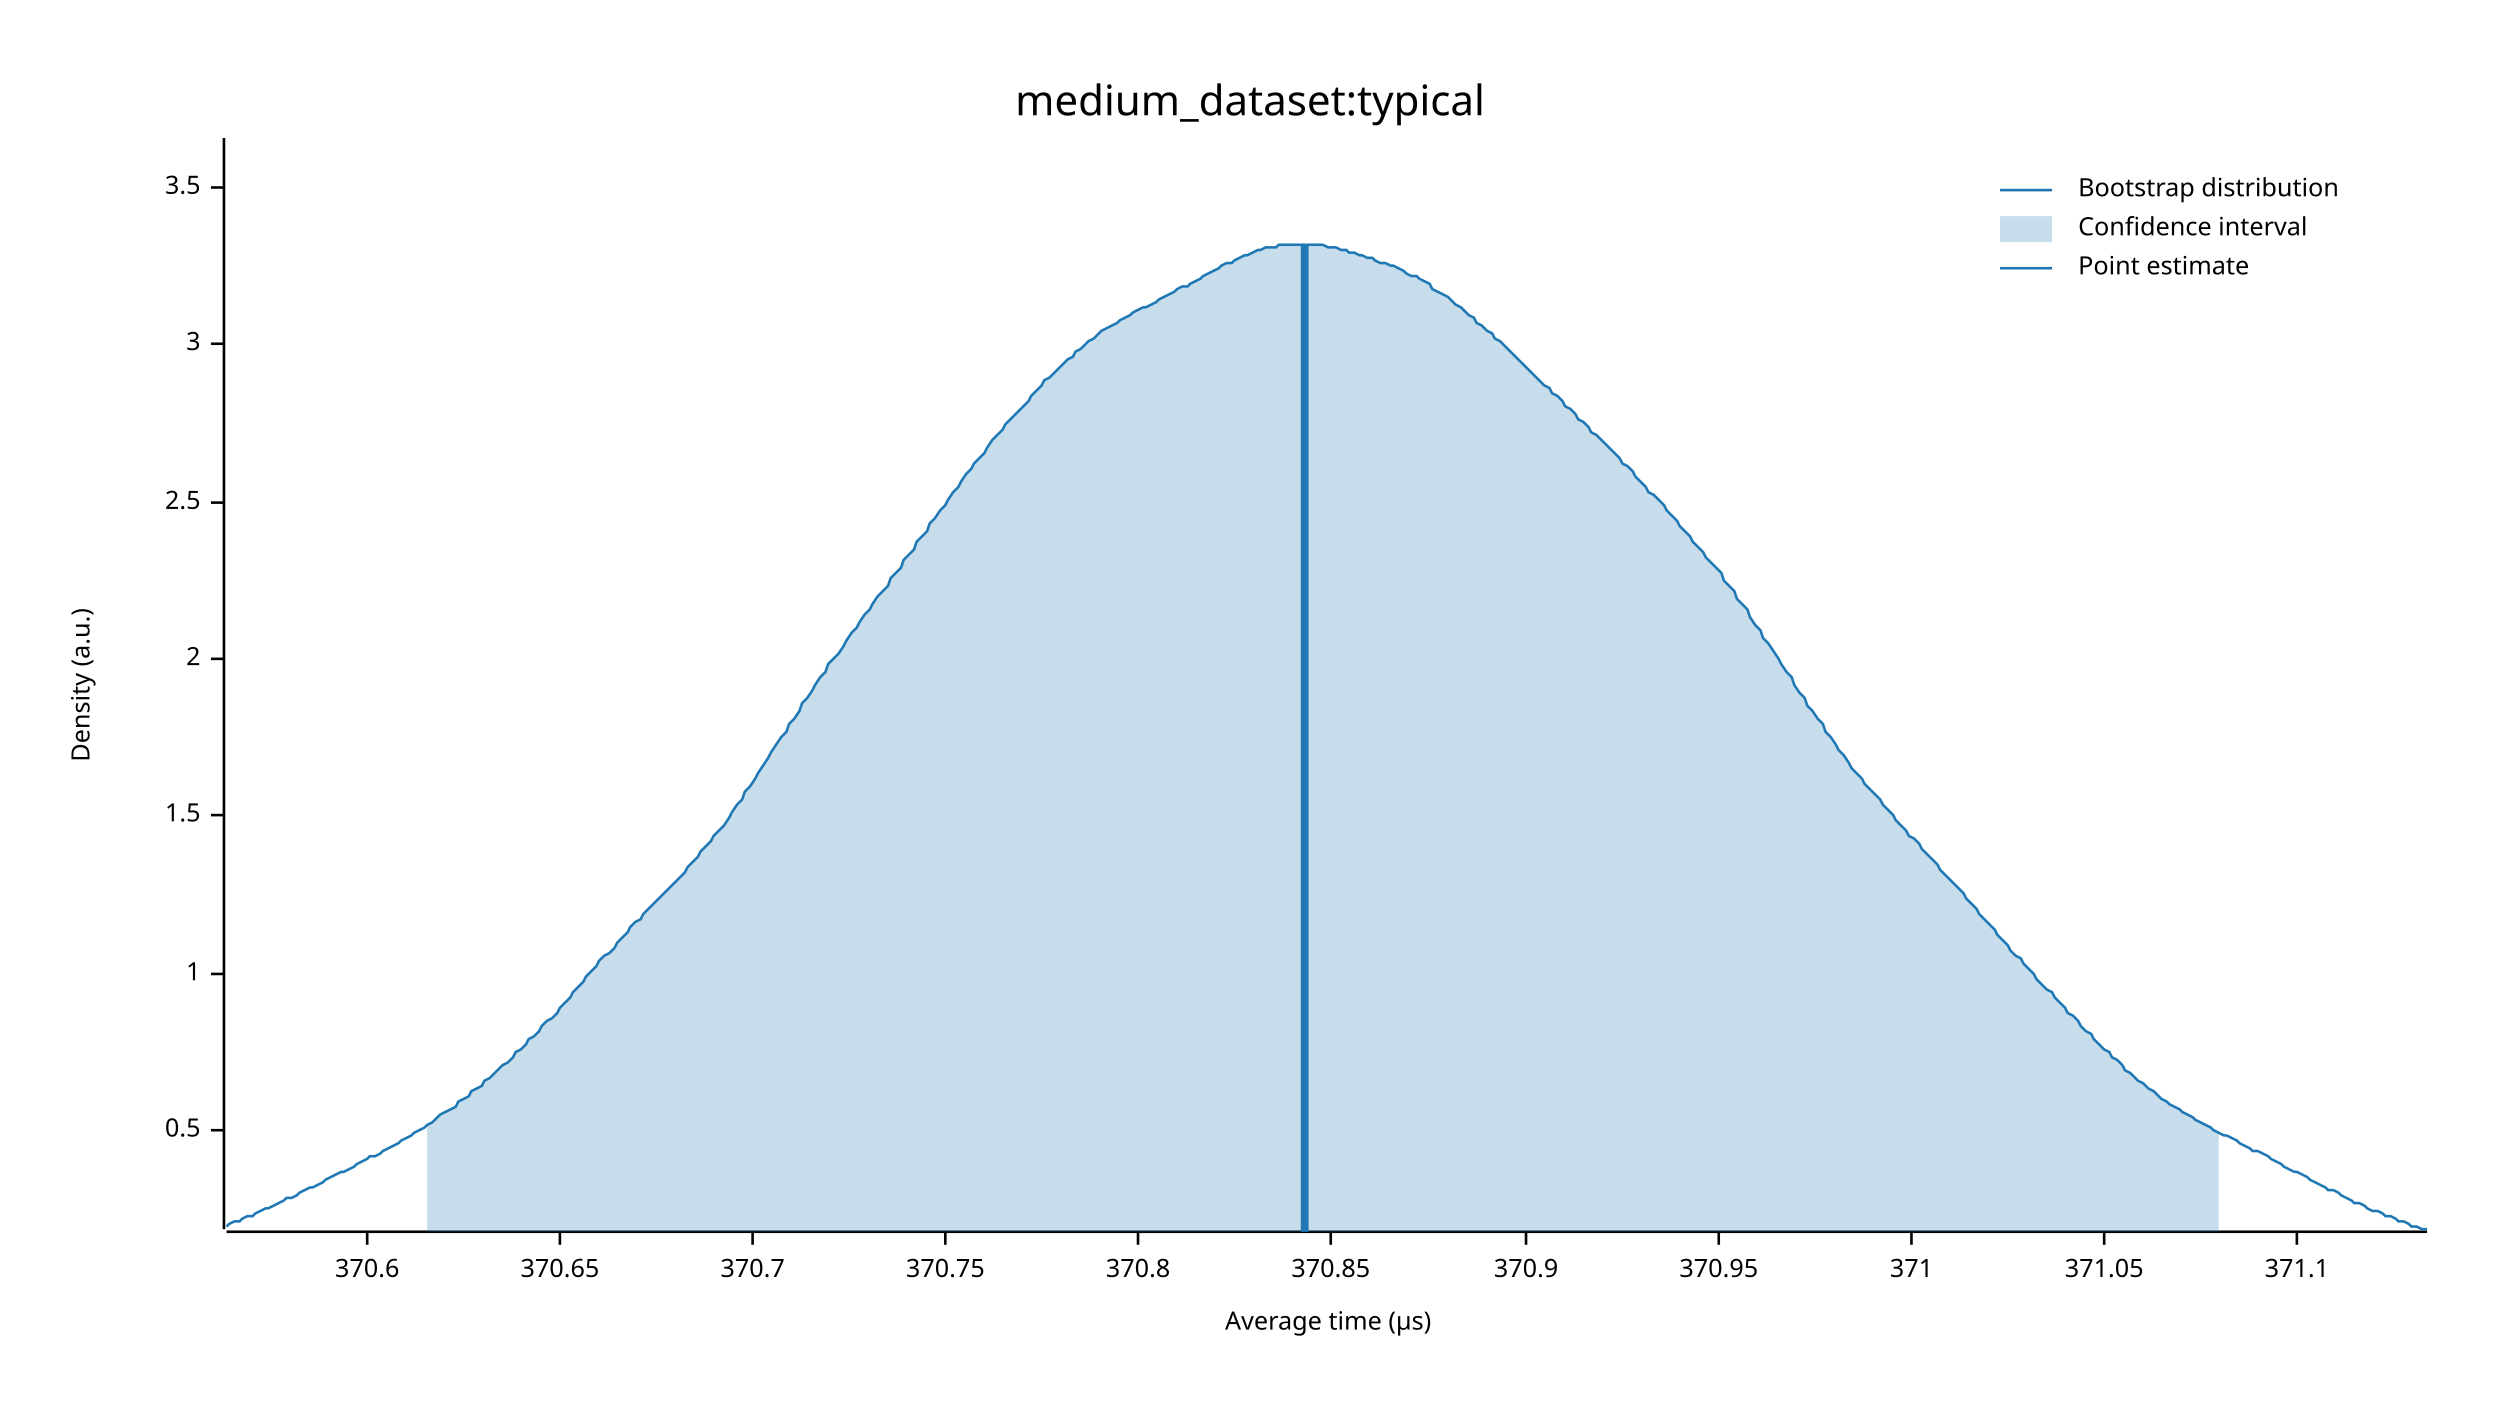
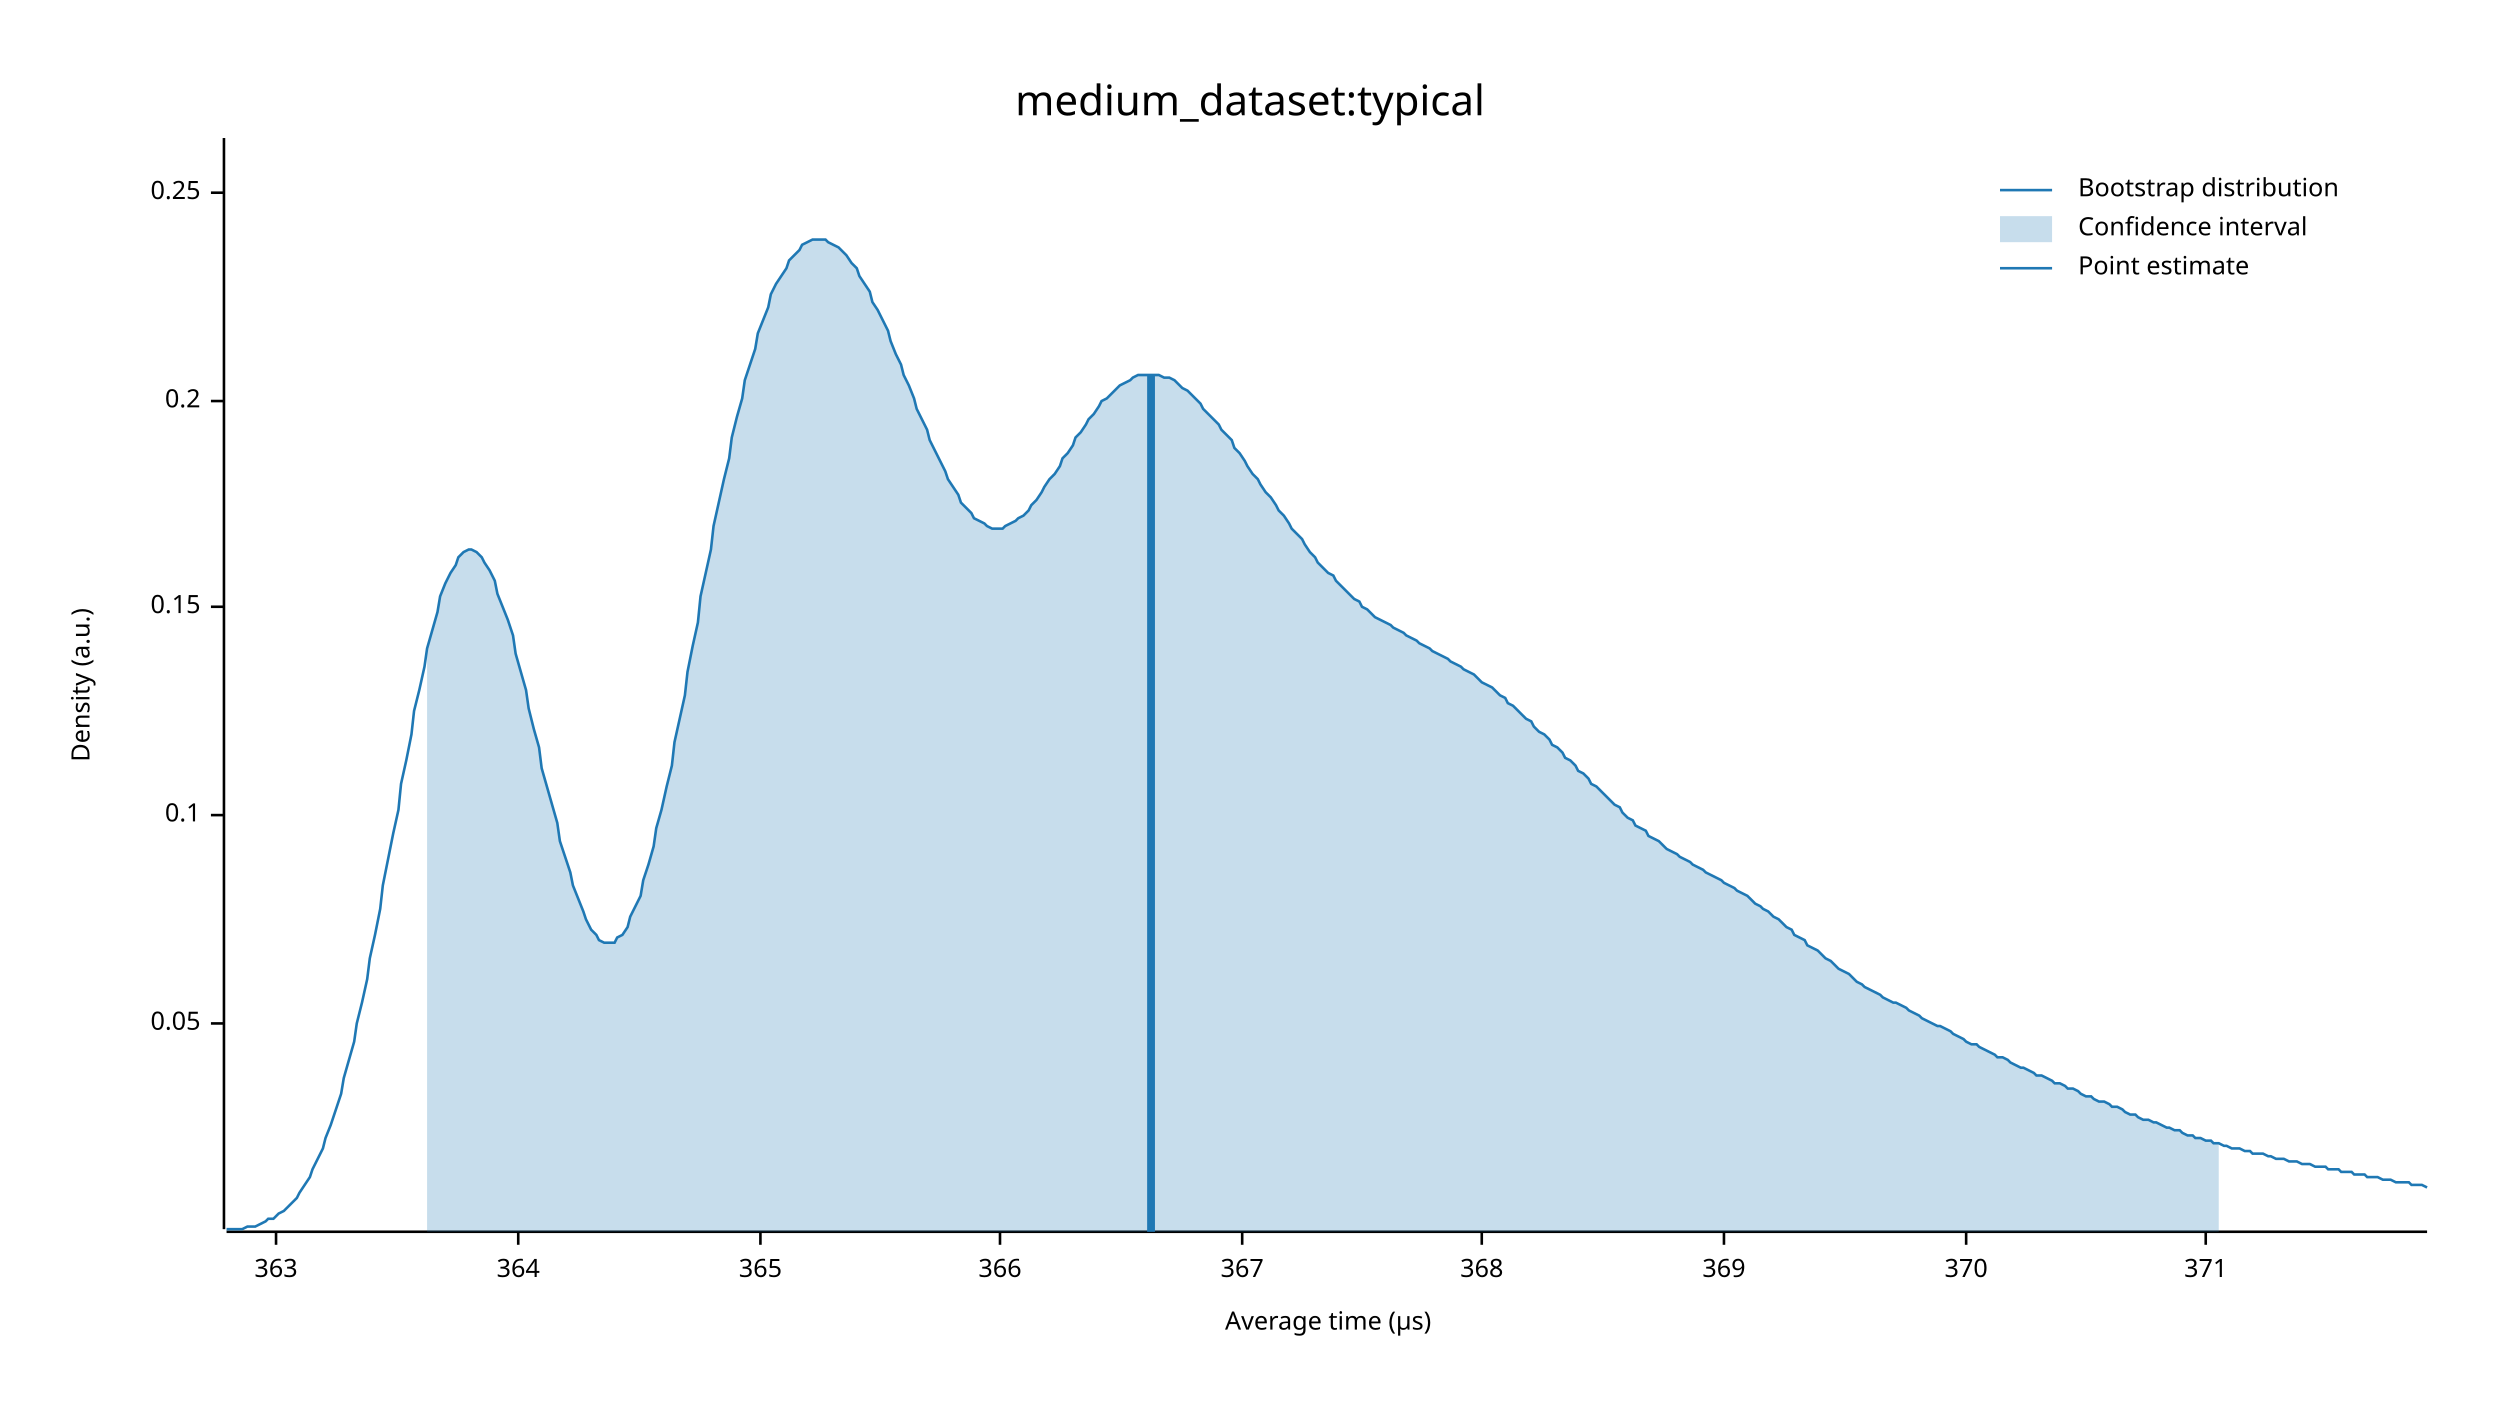
<svg xmlns="http://www.w3.org/2000/svg" width="960" height="540" viewBox="0 0 960 540">
  <text x="480" y="32" dy="0.76em" text-anchor="middle" font-family="sans-serif" font-size="16.129" opacity="1" fill="#000000">
medium_dataset:typical
</text>
  <text x="27" y="263" dy="0.76em" text-anchor="middle" font-family="sans-serif" font-size="9.677" opacity="1" fill="#000000" transform="rotate(270, 27, 263)">
Density (a.u.)
</text>
  <text x="510" y="513" dy="-0.5ex" text-anchor="middle" font-family="sans-serif" font-size="9.677" opacity="1" fill="#000000">
Average time (µs)
</text>
  <polyline fill="none" opacity="1" stroke="#000000" stroke-width="1" points="86,53 86,472 " />
-   <text x="77" y="434" dy="0.5ex" text-anchor="end" font-family="sans-serif" font-size="9.677" opacity="1" fill="#000000">
- 0.5
+   <text x="77" y="393" dy="0.5ex" text-anchor="end" font-family="sans-serif" font-size="9.677" opacity="1" fill="#000000">
+ 0.05
</text>
-   <polyline fill="none" opacity="1" stroke="#000000" stroke-width="1" points="81,434 86,434 " />
-   <text x="77" y="374" dy="0.5ex" text-anchor="end" font-family="sans-serif" font-size="9.677" opacity="1" fill="#000000">
- 1
- </text>
-   <polyline fill="none" opacity="1" stroke="#000000" stroke-width="1" points="81,374 86,374 " />
+   <polyline fill="none" opacity="1" stroke="#000000" stroke-width="1" points="81,393 86,393 " />
  <text x="77" y="313" dy="0.5ex" text-anchor="end" font-family="sans-serif" font-size="9.677" opacity="1" fill="#000000">
- 1.5
+ 0.1
</text>
  <polyline fill="none" opacity="1" stroke="#000000" stroke-width="1" points="81,313 86,313 " />
-   <text x="77" y="253" dy="0.5ex" text-anchor="end" font-family="sans-serif" font-size="9.677" opacity="1" fill="#000000">
- 2
+   <text x="77" y="233" dy="0.5ex" text-anchor="end" font-family="sans-serif" font-size="9.677" opacity="1" fill="#000000">
+ 0.15
</text>
-   <polyline fill="none" opacity="1" stroke="#000000" stroke-width="1" points="81,253 86,253 " />
-   <text x="77" y="193" dy="0.5ex" text-anchor="end" font-family="sans-serif" font-size="9.677" opacity="1" fill="#000000">
- 2.5
+   <polyline fill="none" opacity="1" stroke="#000000" stroke-width="1" points="81,233 86,233 " />
+   <text x="77" y="154" dy="0.5ex" text-anchor="end" font-family="sans-serif" font-size="9.677" opacity="1" fill="#000000">
+ 0.2
</text>
-   <polyline fill="none" opacity="1" stroke="#000000" stroke-width="1" points="81,193 86,193 " />
-   <text x="77" y="132" dy="0.5ex" text-anchor="end" font-family="sans-serif" font-size="9.677" opacity="1" fill="#000000">
- 3
+   <polyline fill="none" opacity="1" stroke="#000000" stroke-width="1" points="81,154 86,154 " />
+   <text x="77" y="74" dy="0.5ex" text-anchor="end" font-family="sans-serif" font-size="9.677" opacity="1" fill="#000000">
+ 0.25
</text>
-   <polyline fill="none" opacity="1" stroke="#000000" stroke-width="1" points="81,132 86,132 " />
-   <text x="77" y="72" dy="0.5ex" text-anchor="end" font-family="sans-serif" font-size="9.677" opacity="1" fill="#000000">
- 3.5
+   <polyline fill="none" opacity="1" stroke="#000000" stroke-width="1" points="81,74 86,74 " />
+   <polyline fill="none" opacity="1" stroke="#000000" stroke-width="1" points="87,473 932,473 " />
+   <text x="106" y="483" dy="0.76em" text-anchor="middle" font-family="sans-serif" font-size="9.677" opacity="1" fill="#000000">
+ 363
</text>
-   <polyline fill="none" opacity="1" stroke="#000000" stroke-width="1" points="81,72 86,72 " />
-   <polyline fill="none" opacity="1" stroke="#000000" stroke-width="1" points="87,473 932,473 " />
-   <text x="141" y="483" dy="0.76em" text-anchor="middle" font-family="sans-serif" font-size="9.677" opacity="1" fill="#000000">
- 370.6
+   <polyline fill="none" opacity="1" stroke="#000000" stroke-width="1" points="106,473 106,478 " />
+   <text x="199" y="483" dy="0.76em" text-anchor="middle" font-family="sans-serif" font-size="9.677" opacity="1" fill="#000000">
+ 364
</text>
-   <polyline fill="none" opacity="1" stroke="#000000" stroke-width="1" points="141,473 141,478 " />
-   <text x="215" y="483" dy="0.76em" text-anchor="middle" font-family="sans-serif" font-size="9.677" opacity="1" fill="#000000">
- 370.65
+   <polyline fill="none" opacity="1" stroke="#000000" stroke-width="1" points="199,473 199,478 " />
+   <text x="292" y="483" dy="0.76em" text-anchor="middle" font-family="sans-serif" font-size="9.677" opacity="1" fill="#000000">
+ 365
</text>
-   <polyline fill="none" opacity="1" stroke="#000000" stroke-width="1" points="215,473 215,478 " />
-   <text x="289" y="483" dy="0.76em" text-anchor="middle" font-family="sans-serif" font-size="9.677" opacity="1" fill="#000000">
- 370.7
+   <polyline fill="none" opacity="1" stroke="#000000" stroke-width="1" points="292,473 292,478 " />
+   <text x="384" y="483" dy="0.76em" text-anchor="middle" font-family="sans-serif" font-size="9.677" opacity="1" fill="#000000">
+ 366
</text>
-   <polyline fill="none" opacity="1" stroke="#000000" stroke-width="1" points="289,473 289,478 " />
-   <text x="363" y="483" dy="0.76em" text-anchor="middle" font-family="sans-serif" font-size="9.677" opacity="1" fill="#000000">
- 370.75
+   <polyline fill="none" opacity="1" stroke="#000000" stroke-width="1" points="384,473 384,478 " />
+   <text x="477" y="483" dy="0.76em" text-anchor="middle" font-family="sans-serif" font-size="9.677" opacity="1" fill="#000000">
+ 367
</text>
-   <polyline fill="none" opacity="1" stroke="#000000" stroke-width="1" points="363,473 363,478 " />
-   <text x="437" y="483" dy="0.76em" text-anchor="middle" font-family="sans-serif" font-size="9.677" opacity="1" fill="#000000">
- 370.8
+   <polyline fill="none" opacity="1" stroke="#000000" stroke-width="1" points="477,473 477,478 " />
+   <text x="569" y="483" dy="0.76em" text-anchor="middle" font-family="sans-serif" font-size="9.677" opacity="1" fill="#000000">
+ 368
</text>
-   <polyline fill="none" opacity="1" stroke="#000000" stroke-width="1" points="437,473 437,478 " />
-   <text x="511" y="483" dy="0.76em" text-anchor="middle" font-family="sans-serif" font-size="9.677" opacity="1" fill="#000000">
- 370.85
+   <polyline fill="none" opacity="1" stroke="#000000" stroke-width="1" points="569,473 569,478 " />
+   <text x="662" y="483" dy="0.76em" text-anchor="middle" font-family="sans-serif" font-size="9.677" opacity="1" fill="#000000">
+ 369
</text>
-   <polyline fill="none" opacity="1" stroke="#000000" stroke-width="1" points="511,473 511,478 " />
-   <text x="586" y="483" dy="0.76em" text-anchor="middle" font-family="sans-serif" font-size="9.677" opacity="1" fill="#000000">
- 370.9
+   <polyline fill="none" opacity="1" stroke="#000000" stroke-width="1" points="662,473 662,478 " />
+   <text x="755" y="483" dy="0.76em" text-anchor="middle" font-family="sans-serif" font-size="9.677" opacity="1" fill="#000000">
+ 370
</text>
-   <polyline fill="none" opacity="1" stroke="#000000" stroke-width="1" points="586,473 586,478 " />
-   <text x="660" y="483" dy="0.76em" text-anchor="middle" font-family="sans-serif" font-size="9.677" opacity="1" fill="#000000">
- 370.95
- </text>
-   <polyline fill="none" opacity="1" stroke="#000000" stroke-width="1" points="660,473 660,478 " />
-   <text x="734" y="483" dy="0.76em" text-anchor="middle" font-family="sans-serif" font-size="9.677" opacity="1" fill="#000000">
+   <polyline fill="none" opacity="1" stroke="#000000" stroke-width="1" points="755,473 755,478 " />
+   <text x="847" y="483" dy="0.76em" text-anchor="middle" font-family="sans-serif" font-size="9.677" opacity="1" fill="#000000">
371
</text>
-   <polyline fill="none" opacity="1" stroke="#000000" stroke-width="1" points="734,473 734,478 " />
-   <text x="808" y="483" dy="0.76em" text-anchor="middle" font-family="sans-serif" font-size="9.677" opacity="1" fill="#000000">
- 371.05
- </text>
-   <polyline fill="none" opacity="1" stroke="#000000" stroke-width="1" points="808,473 808,478 " />
-   <text x="882" y="483" dy="0.76em" text-anchor="middle" font-family="sans-serif" font-size="9.677" opacity="1" fill="#000000">
- 371.1
- </text>
-   <polyline fill="none" opacity="1" stroke="#000000" stroke-width="1" points="882,473 882,478 " />
-   <polyline fill="none" opacity="1" stroke="#1F78B4" stroke-width="1" points="87,471 88,470 90,469 92,469 93,468 95,467 97,467 98,466 100,465 102,464 103,464 105,463 107,462 109,461 110,460 112,460 114,459 115,458 117,457 119,456 120,456 122,455 124,454 125,453 127,452 129,451 131,450 132,450 134,449 136,448 137,447 139,446 141,445 142,444 144,444 146,443 147,442 149,441 151,440 153,439 154,438 156,437 158,436 159,435 161,434 163,433 164,432 166,431 168,429 169,428 171,427 173,426 175,425 176,423 178,422 180,421 181,419 183,418 185,417 186,415 188,414 190,412 191,411 193,409 195,408 197,406 198,404 200,403 202,401 203,399 205,398 207,396 208,394 210,392 212,391 214,389 215,387 217,385 219,383 220,381 222,379 224,377 225,375 227,373 229,371 230,369 232,367 234,366 236,364 237,362 239,360 241,358 242,356 244,354 246,353 247,351 249,349 251,347 252,346 254,344 256,342 258,340 259,339 261,337 263,335 264,333 266,331 268,329 269,327 271,325 273,323 274,321 276,319 278,317 280,314 281,312 283,309 285,307 286,304 288,302 290,299 291,297 293,294 295,291 296,289 298,286 300,283 302,281 303,278 305,276 307,273 308,270 310,268 312,265 313,263 315,260 317,258 318,255 320,253 322,251 324,248 325,246 327,243 329,241 330,239 332,236 334,234 335,232 337,229 339,227 341,225 342,222 344,220 346,218 347,215 349,213 351,211 352,208 354,206 356,204 357,201 359,199 361,196 363,194 364,192 366,189 368,187 369,185 371,182 373,180 374,178 376,176 378,174 379,172 381,169 383,167 385,165 386,163 388,161 390,159 391,158 393,156 395,154 396,152 398,150 400,148 401,146 403,145 405,143 407,141 408,140 410,138 412,137 413,135 415,134 417,132 418,131 420,130 422,128 423,127 425,126 427,125 429,124 430,123 432,122 434,121 435,120 437,119 439,118 440,118 442,117 444,116 445,115 447,114 449,113 451,112 452,111 454,110 456,110 457,109 459,108 461,107 462,106 464,105 466,104 468,103 469,102 471,101 473,101 474,100 476,99 478,98 479,98 481,97 483,96 484,96 486,95 488,95 490,95 491,94 493,94 495,94 496,94 498,94 500,94 501,94 503,94 505,94 506,94 508,94 510,95 512,95 513,95 515,96 517,96 518,97 520,97 522,98 523,98 525,99 527,99 528,100 530,101 532,101 534,102 535,102 537,103 539,104 540,105 542,106 544,106 545,107 547,108 549,109 550,111 552,112 554,113 556,114 557,115 559,117 561,118 562,119 564,121 566,122 567,124 569,125 571,127 573,128 574,130 576,131 578,133 579,134 581,136 583,138 584,139 586,141 588,143 589,144 591,146 593,148 595,149 596,151 598,152 600,154 601,156 603,157 605,159 606,161 608,162 610,164 611,166 613,167 615,169 617,171 618,172 620,174 622,176 623,178 625,179 627,181 628,183 630,185 632,187 633,189 635,190 637,192 639,194 640,196 642,198 644,200 645,202 647,204 649,206 650,208 652,210 654,212 655,214 657,216 659,218 661,220 662,223 664,225 666,227 667,230 669,232 671,234 672,237 674,240 676,242 677,245 679,247 681,250 683,253 684,255 686,258 688,260 689,263 691,266 693,268 694,271 696,273 698,276 700,278 701,281 703,283 705,286 706,288 708,290 710,293 711,295 713,297 715,299 716,301 718,303 720,305 722,307 723,309 725,311 727,313 728,315 730,317 732,319 733,321 735,322 737,324 738,326 740,328 742,330 744,332 745,334 747,336 749,338 750,339 752,341 754,343 755,345 757,347 759,349 760,351 762,353 764,355 766,357 767,359 769,361 771,363 772,365 774,367 776,368 777,370 779,372 781,374 782,376 784,378 786,380 788,381 789,383 791,385 793,387 794,389 796,390 798,392 799,394 801,396 803,397 804,399 806,401 808,403 810,404 811,406 813,407 815,409 816,411 818,412 820,414 821,415 823,416 825,418 827,419 828,420 830,422 832,423 833,424 835,425 837,426 838,427 840,428 842,429 843,430 845,431 847,432 849,433 850,434 852,435 854,436 855,436 857,437 859,438 860,439 862,440 864,441 865,442 867,442 869,443 871,444 872,445 874,446 876,447 877,448 879,449 881,450 882,450 884,451 886,452 887,453 889,454 891,455 893,456 894,457 896,457 898,458 899,459 901,460 903,461 904,462 906,462 908,463 909,464 911,465 913,465 915,466 916,467 918,467 920,468 921,469 923,469 925,470 926,471 928,471 930,472 932,472 " />
-   <polygon opacity="0.25" fill="#1F78B4" points="164,432 166,431 168,429 169,428 171,427 173,426 175,425 176,423 178,422 180,421 181,419 183,418 185,417 186,415 188,414 190,412 191,411 193,409 195,408 197,406 198,404 200,403 202,401 203,399 205,398 207,396 208,394 210,392 212,391 214,389 215,387 217,385 219,383 220,381 222,379 224,377 225,375 227,373 229,371 230,369 232,367 234,366 236,364 237,362 239,360 241,358 242,356 244,354 246,353 247,351 249,349 251,347 252,346 254,344 256,342 258,340 259,339 261,337 263,335 264,333 266,331 268,329 269,327 271,325 273,323 274,321 276,319 278,317 280,314 281,312 283,309 285,307 286,304 288,302 290,299 291,297 293,294 295,291 296,289 298,286 300,283 302,281 303,278 305,276 307,273 308,270 310,268 312,265 313,263 315,260 317,258 318,255 320,253 322,251 324,248 325,246 327,243 329,241 330,239 332,236 334,234 335,232 337,229 339,227 341,225 342,222 344,220 346,218 347,215 349,213 351,211 352,208 354,206 356,204 357,201 359,199 361,196 363,194 364,192 366,189 368,187 369,185 371,182 373,180 374,178 376,176 378,174 379,172 381,169 383,167 385,165 386,163 388,161 390,159 391,158 393,156 395,154 396,152 398,150 400,148 401,146 403,145 405,143 407,141 408,140 410,138 412,137 413,135 415,134 417,132 418,131 420,130 422,128 423,127 425,126 427,125 429,124 430,123 432,122 434,121 435,120 437,119 439,118 440,118 442,117 444,116 445,115 447,114 449,113 451,112 452,111 454,110 456,110 457,109 459,108 461,107 462,106 464,105 466,104 468,103 469,102 471,101 473,101 474,100 476,99 478,98 479,98 481,97 483,96 484,96 486,95 488,95 490,95 491,94 493,94 495,94 496,94 498,94 500,94 501,94 503,94 505,94 506,94 508,94 510,95 512,95 513,95 515,96 517,96 518,97 520,97 522,98 523,98 525,99 527,99 528,100 530,101 532,101 534,102 535,102 537,103 539,104 540,105 542,106 544,106 545,107 547,108 549,109 550,111 552,112 554,113 556,114 557,115 559,117 561,118 562,119 564,121 566,122 567,124 569,125 571,127 573,128 574,130 576,131 578,133 579,134 581,136 583,138 584,139 586,141 588,143 589,144 591,146 593,148 595,149 596,151 598,152 600,154 601,156 603,157 605,159 606,161 608,162 610,164 611,166 613,167 615,169 617,171 618,172 620,174 622,176 623,178 625,179 627,181 628,183 630,185 632,187 633,189 635,190 637,192 639,194 640,196 642,198 644,200 645,202 647,204 649,206 650,208 652,210 654,212 655,214 657,216 659,218 661,220 662,223 664,225 666,227 667,230 669,232 671,234 672,237 674,240 676,242 677,245 679,247 681,250 683,253 684,255 686,258 688,260 689,263 691,266 693,268 694,271 696,273 698,276 700,278 701,281 703,283 705,286 706,288 708,290 710,293 711,295 713,297 715,299 716,301 718,303 720,305 722,307 723,309 725,311 727,313 728,315 730,317 732,319 733,321 735,322 737,324 738,326 740,328 742,330 744,332 745,334 747,336 749,338 750,339 752,341 754,343 755,345 757,347 759,349 760,351 762,353 764,355 766,357 767,359 769,361 771,363 772,365 774,367 776,368 777,370 779,372 781,374 782,376 784,378 786,380 788,381 789,383 791,385 793,387 794,389 796,390 798,392 799,394 801,396 803,397 804,399 806,401 808,403 810,404 811,406 813,407 815,409 816,411 818,412 820,414 821,415 823,416 825,418 827,419 828,420 830,422 832,423 833,424 835,425 837,426 838,427 840,428 842,429 843,430 845,431 847,432 849,433 850,434 852,435 852,473 164,473 " />
-   <polyline fill="none" opacity="1" stroke="#1F78B4" stroke-width="3" points="501,473 501,94 " />
+   <polyline fill="none" opacity="1" stroke="#000000" stroke-width="1" points="847,473 847,478 " />
+   <polyline fill="none" opacity="1" stroke="#1F78B4" stroke-width="1" points="87,472 88,472 90,472 92,472 93,472 95,471 97,471 98,471 100,470 102,469 103,468 105,468 107,466 109,465 110,464 112,462 114,460 115,458 117,455 119,452 120,449 122,445 124,441 125,437 127,432 129,426 131,420 132,414 134,407 136,400 137,393 139,385 141,376 142,368 144,359 146,349 147,340 149,330 151,320 153,311 154,301 156,292 158,282 159,273 161,265 163,256 164,249 166,242 168,235 169,229 171,224 173,220 175,217 176,214 178,212 180,211 181,211 183,212 185,214 186,216 188,219 190,223 191,228 193,233 195,238 197,244 198,251 200,258 202,265 203,272 205,280 207,287 208,295 210,302 212,309 214,316 215,323 217,329 219,335 220,340 222,345 224,350 225,353 227,357 229,359 230,361 232,362 234,362 236,362 237,360 239,359 241,356 242,352 244,348 246,344 247,338 249,332 251,325 252,318 254,311 256,302 258,294 259,285 261,276 263,267 264,258 266,248 268,239 269,229 271,220 273,211 274,202 276,193 278,184 280,176 281,168 283,160 285,153 286,146 288,140 290,134 291,128 293,123 295,118 296,113 298,109 300,106 302,103 303,100 305,98 307,96 308,94 310,93 312,92 313,92 315,92 317,92 318,93 320,94 322,95 324,97 325,98 327,101 329,103 330,106 332,109 334,112 335,116 337,119 339,123 341,127 342,131 344,136 346,140 347,144 349,148 351,153 352,157 354,161 356,165 357,169 359,173 361,177 363,181 364,184 366,187 368,190 369,193 371,195 373,197 374,199 376,200 378,201 379,202 381,203 383,203 385,203 386,202 388,201 390,200 391,199 393,198 395,196 396,194 398,192 400,189 401,187 403,184 405,182 407,179 408,176 410,174 412,171 413,168 415,166 417,163 418,161 420,159 422,156 423,154 425,153 427,151 429,149 430,148 432,147 434,146 435,145 437,144 439,144 440,144 442,144 444,144 445,144 447,145 449,145 451,146 452,147 454,149 456,150 457,151 459,153 461,155 462,157 464,159 466,161 468,163 469,165 471,167 473,169 474,172 476,174 478,177 479,179 481,182 483,184 484,186 486,189 488,191 490,194 491,196 493,198 495,201 496,203 498,205 500,207 501,209 503,212 505,214 506,216 508,218 510,220 512,221 513,223 515,225 517,227 518,228 520,230 522,231 523,233 525,234 527,236 528,237 530,238 532,239 534,240 535,241 537,242 539,243 540,244 542,245 544,246 545,247 547,248 549,249 550,250 552,251 554,252 556,253 557,254 559,255 561,256 562,257 564,258 566,259 567,260 569,262 571,263 573,264 574,265 576,267 578,268 579,270 581,271 583,273 584,274 586,276 588,277 589,279 591,281 593,282 595,284 596,286 598,287 600,289 601,291 603,292 605,294 606,296 608,297 610,299 611,301 613,302 615,304 617,306 618,307 620,309 622,310 623,312 625,314 627,315 628,317 630,318 632,319 633,321 635,322 637,323 639,325 640,326 642,327 644,328 645,329 647,330 649,331 650,332 652,333 654,334 655,335 657,336 659,337 661,338 662,339 664,340 666,341 667,342 669,343 671,344 672,345 674,347 676,348 677,349 679,350 681,352 683,353 684,354 686,356 688,357 689,359 691,360 693,361 694,363 696,364 698,365 700,367 701,368 703,369 705,371 706,372 708,373 710,374 711,375 713,377 715,378 716,379 718,380 720,381 722,382 723,383 725,384 727,385 728,385 730,386 732,387 733,388 735,389 737,390 738,391 740,392 742,393 744,394 745,394 747,395 749,396 750,397 752,398 754,399 755,400 757,401 759,401 760,402 762,403 764,404 766,405 767,406 769,406 771,407 772,408 774,409 776,410 777,410 779,411 781,412 782,413 784,413 786,414 788,415 789,416 791,416 793,417 794,418 796,418 798,419 799,420 801,421 803,421 804,422 806,423 808,423 810,424 811,425 813,425 815,426 816,427 818,428 820,428 821,429 823,430 825,430 827,431 828,431 830,432 832,433 833,433 835,434 837,434 838,435 840,436 842,436 843,437 845,437 847,438 849,438 850,439 852,439 854,440 855,440 857,441 859,441 860,441 862,442 864,442 865,443 867,443 869,443 871,444 872,444 874,445 876,445 877,445 879,446 881,446 882,446 884,447 886,447 887,447 889,448 891,448 893,448 894,449 896,449 898,449 899,450 901,450 903,450 904,451 906,451 908,451 909,452 911,452 913,452 915,453 916,453 918,453 920,454 921,454 923,454 925,454 926,455 928,455 930,455 932,456 " />
+   <polygon opacity="0.25" fill="#1F78B4" points="164,249 166,242 168,235 169,229 171,224 173,220 175,217 176,214 178,212 180,211 181,211 183,212 185,214 186,216 188,219 190,223 191,228 193,233 195,238 197,244 198,251 200,258 202,265 203,272 205,280 207,287 208,295 210,302 212,309 214,316 215,323 217,329 219,335 220,340 222,345 224,350 225,353 227,357 229,359 230,361 232,362 234,362 236,362 237,360 239,359 241,356 242,352 244,348 246,344 247,338 249,332 251,325 252,318 254,311 256,302 258,294 259,285 261,276 263,267 264,258 266,248 268,239 269,229 271,220 273,211 274,202 276,193 278,184 280,176 281,168 283,160 285,153 286,146 288,140 290,134 291,128 293,123 295,118 296,113 298,109 300,106 302,103 303,100 305,98 307,96 308,94 310,93 312,92 313,92 315,92 317,92 318,93 320,94 322,95 324,97 325,98 327,101 329,103 330,106 332,109 334,112 335,116 337,119 339,123 341,127 342,131 344,136 346,140 347,144 349,148 351,153 352,157 354,161 356,165 357,169 359,173 361,177 363,181 364,184 366,187 368,190 369,193 371,195 373,197 374,199 376,200 378,201 379,202 381,203 383,203 385,203 386,202 388,201 390,200 391,199 393,198 395,196 396,194 398,192 400,189 401,187 403,184 405,182 407,179 408,176 410,174 412,171 413,168 415,166 417,163 418,161 420,159 422,156 423,154 425,153 427,151 429,149 430,148 432,147 434,146 435,145 437,144 439,144 440,144 442,144 444,144 445,144 447,145 449,145 451,146 452,147 454,149 456,150 457,151 459,153 461,155 462,157 464,159 466,161 468,163 469,165 471,167 473,169 474,172 476,174 478,177 479,179 481,182 483,184 484,186 486,189 488,191 490,194 491,196 493,198 495,201 496,203 498,205 500,207 501,209 503,212 505,214 506,216 508,218 510,220 512,221 513,223 515,225 517,227 518,228 520,230 522,231 523,233 525,234 527,236 528,237 530,238 532,239 534,240 535,241 537,242 539,243 540,244 542,245 544,246 545,247 547,248 549,249 550,250 552,251 554,252 556,253 557,254 559,255 561,256 562,257 564,258 566,259 567,260 569,262 571,263 573,264 574,265 576,267 578,268 579,270 581,271 583,273 584,274 586,276 588,277 589,279 591,281 593,282 595,284 596,286 598,287 600,289 601,291 603,292 605,294 606,296 608,297 610,299 611,301 613,302 615,304 617,306 618,307 620,309 622,310 623,312 625,314 627,315 628,317 630,318 632,319 633,321 635,322 637,323 639,325 640,326 642,327 644,328 645,329 647,330 649,331 650,332 652,333 654,334 655,335 657,336 659,337 661,338 662,339 664,340 666,341 667,342 669,343 671,344 672,345 674,347 676,348 677,349 679,350 681,352 683,353 684,354 686,356 688,357 689,359 691,360 693,361 694,363 696,364 698,365 700,367 701,368 703,369 705,371 706,372 708,373 710,374 711,375 713,377 715,378 716,379 718,380 720,381 722,382 723,383 725,384 727,385 728,385 730,386 732,387 733,388 735,389 737,390 738,391 740,392 742,393 744,394 745,394 747,395 749,396 750,397 752,398 754,399 755,400 757,401 759,401 760,402 762,403 764,404 766,405 767,406 769,406 771,407 772,408 774,409 776,410 777,410 779,411 781,412 782,413 784,413 786,414 788,415 789,416 791,416 793,417 794,418 796,418 798,419 799,420 801,421 803,421 804,422 806,423 808,423 810,424 811,425 813,425 815,426 816,427 818,428 820,428 821,429 823,430 825,430 827,431 828,431 830,432 832,433 833,433 835,434 837,434 838,435 840,436 842,436 843,437 845,437 847,438 849,438 850,439 852,439 852,473 164,473 " />
+   <polyline fill="none" opacity="1" stroke="#1F78B4" stroke-width="3" points="442,473 442,144 " />
  <text x="798" y="68" dy="0.76em" text-anchor="start" font-family="sans-serif" font-size="9.677" opacity="1" fill="#000000">
Bootstrap distribution
</text>
  <text x="798" y="83" dy="0.76em" text-anchor="start" font-family="sans-serif" font-size="9.677" opacity="1" fill="#000000">
Confidence interval
</text>
  <text x="798" y="98" dy="0.76em" text-anchor="start" font-family="sans-serif" font-size="9.677" opacity="1" fill="#000000">
Point estimate
</text>
  <polyline fill="none" opacity="1" stroke="#1F78B4" stroke-width="1" points="768,73 788,73 " />
  <rect x="768" y="83" width="20" height="10" opacity="0.25" fill="#1F78B4" stroke="none" />
  <polyline fill="none" opacity="1" stroke="#1F78B4" stroke-width="1" points="768,103 788,103 " />
</svg>
